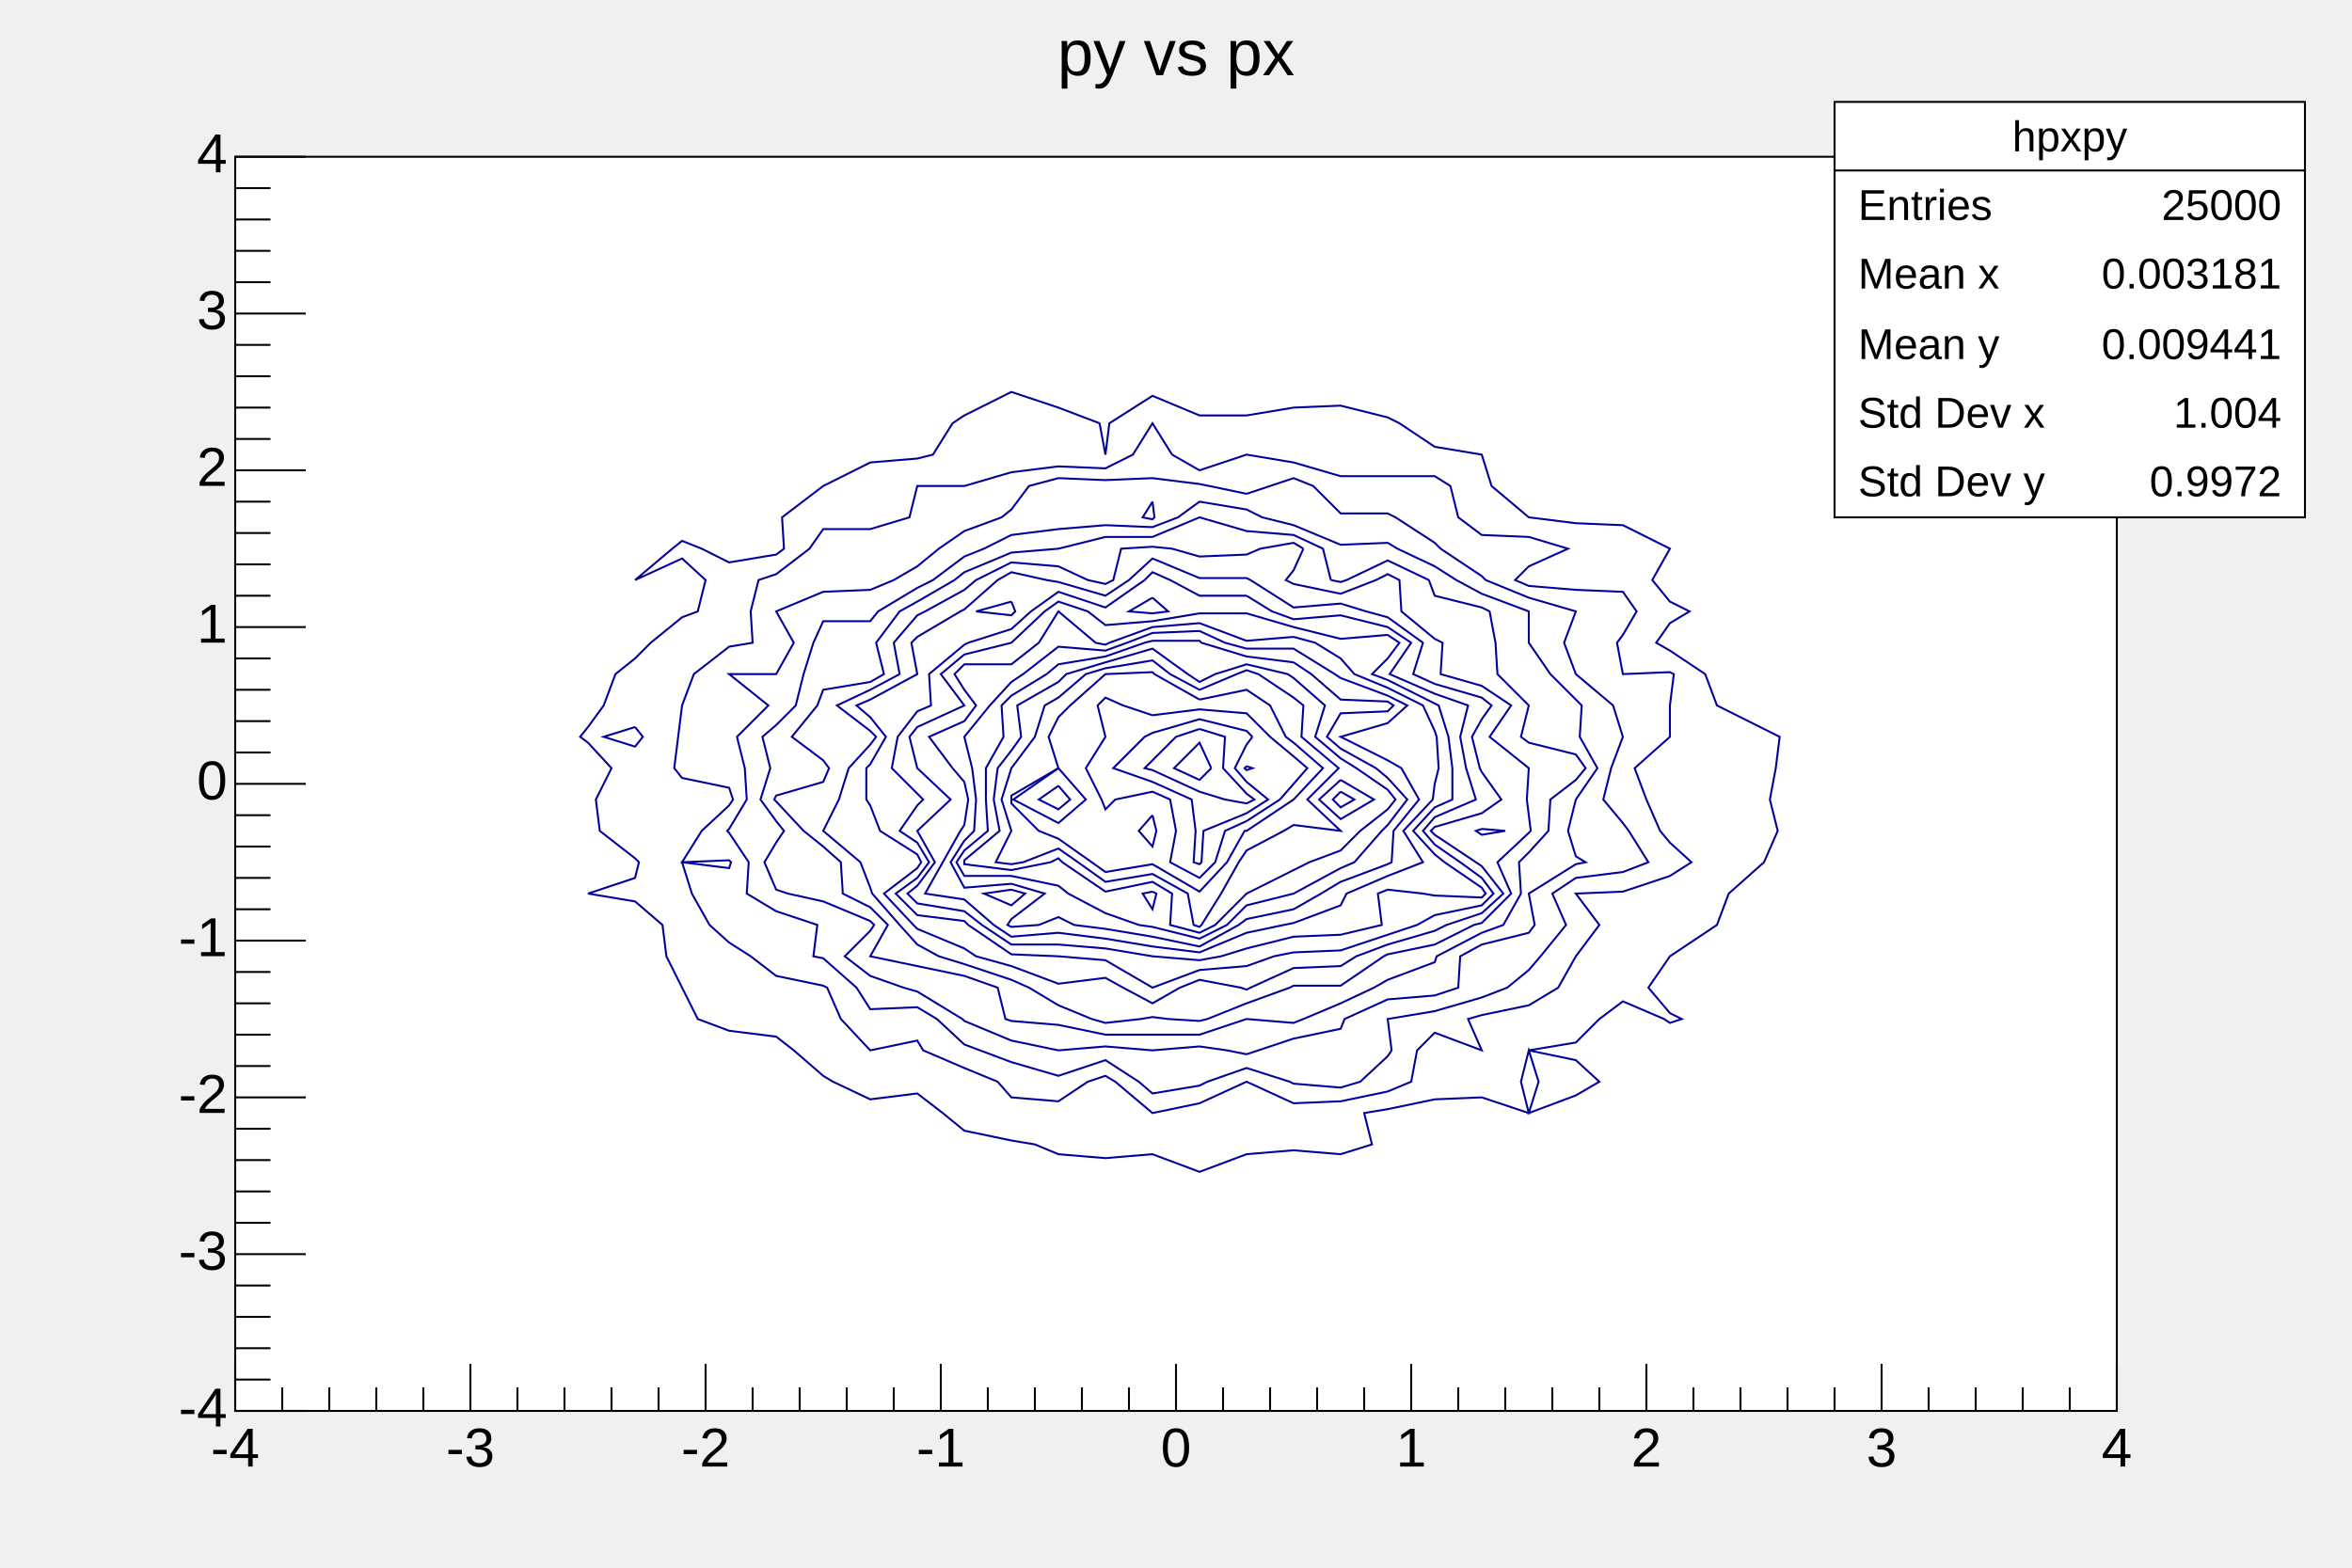
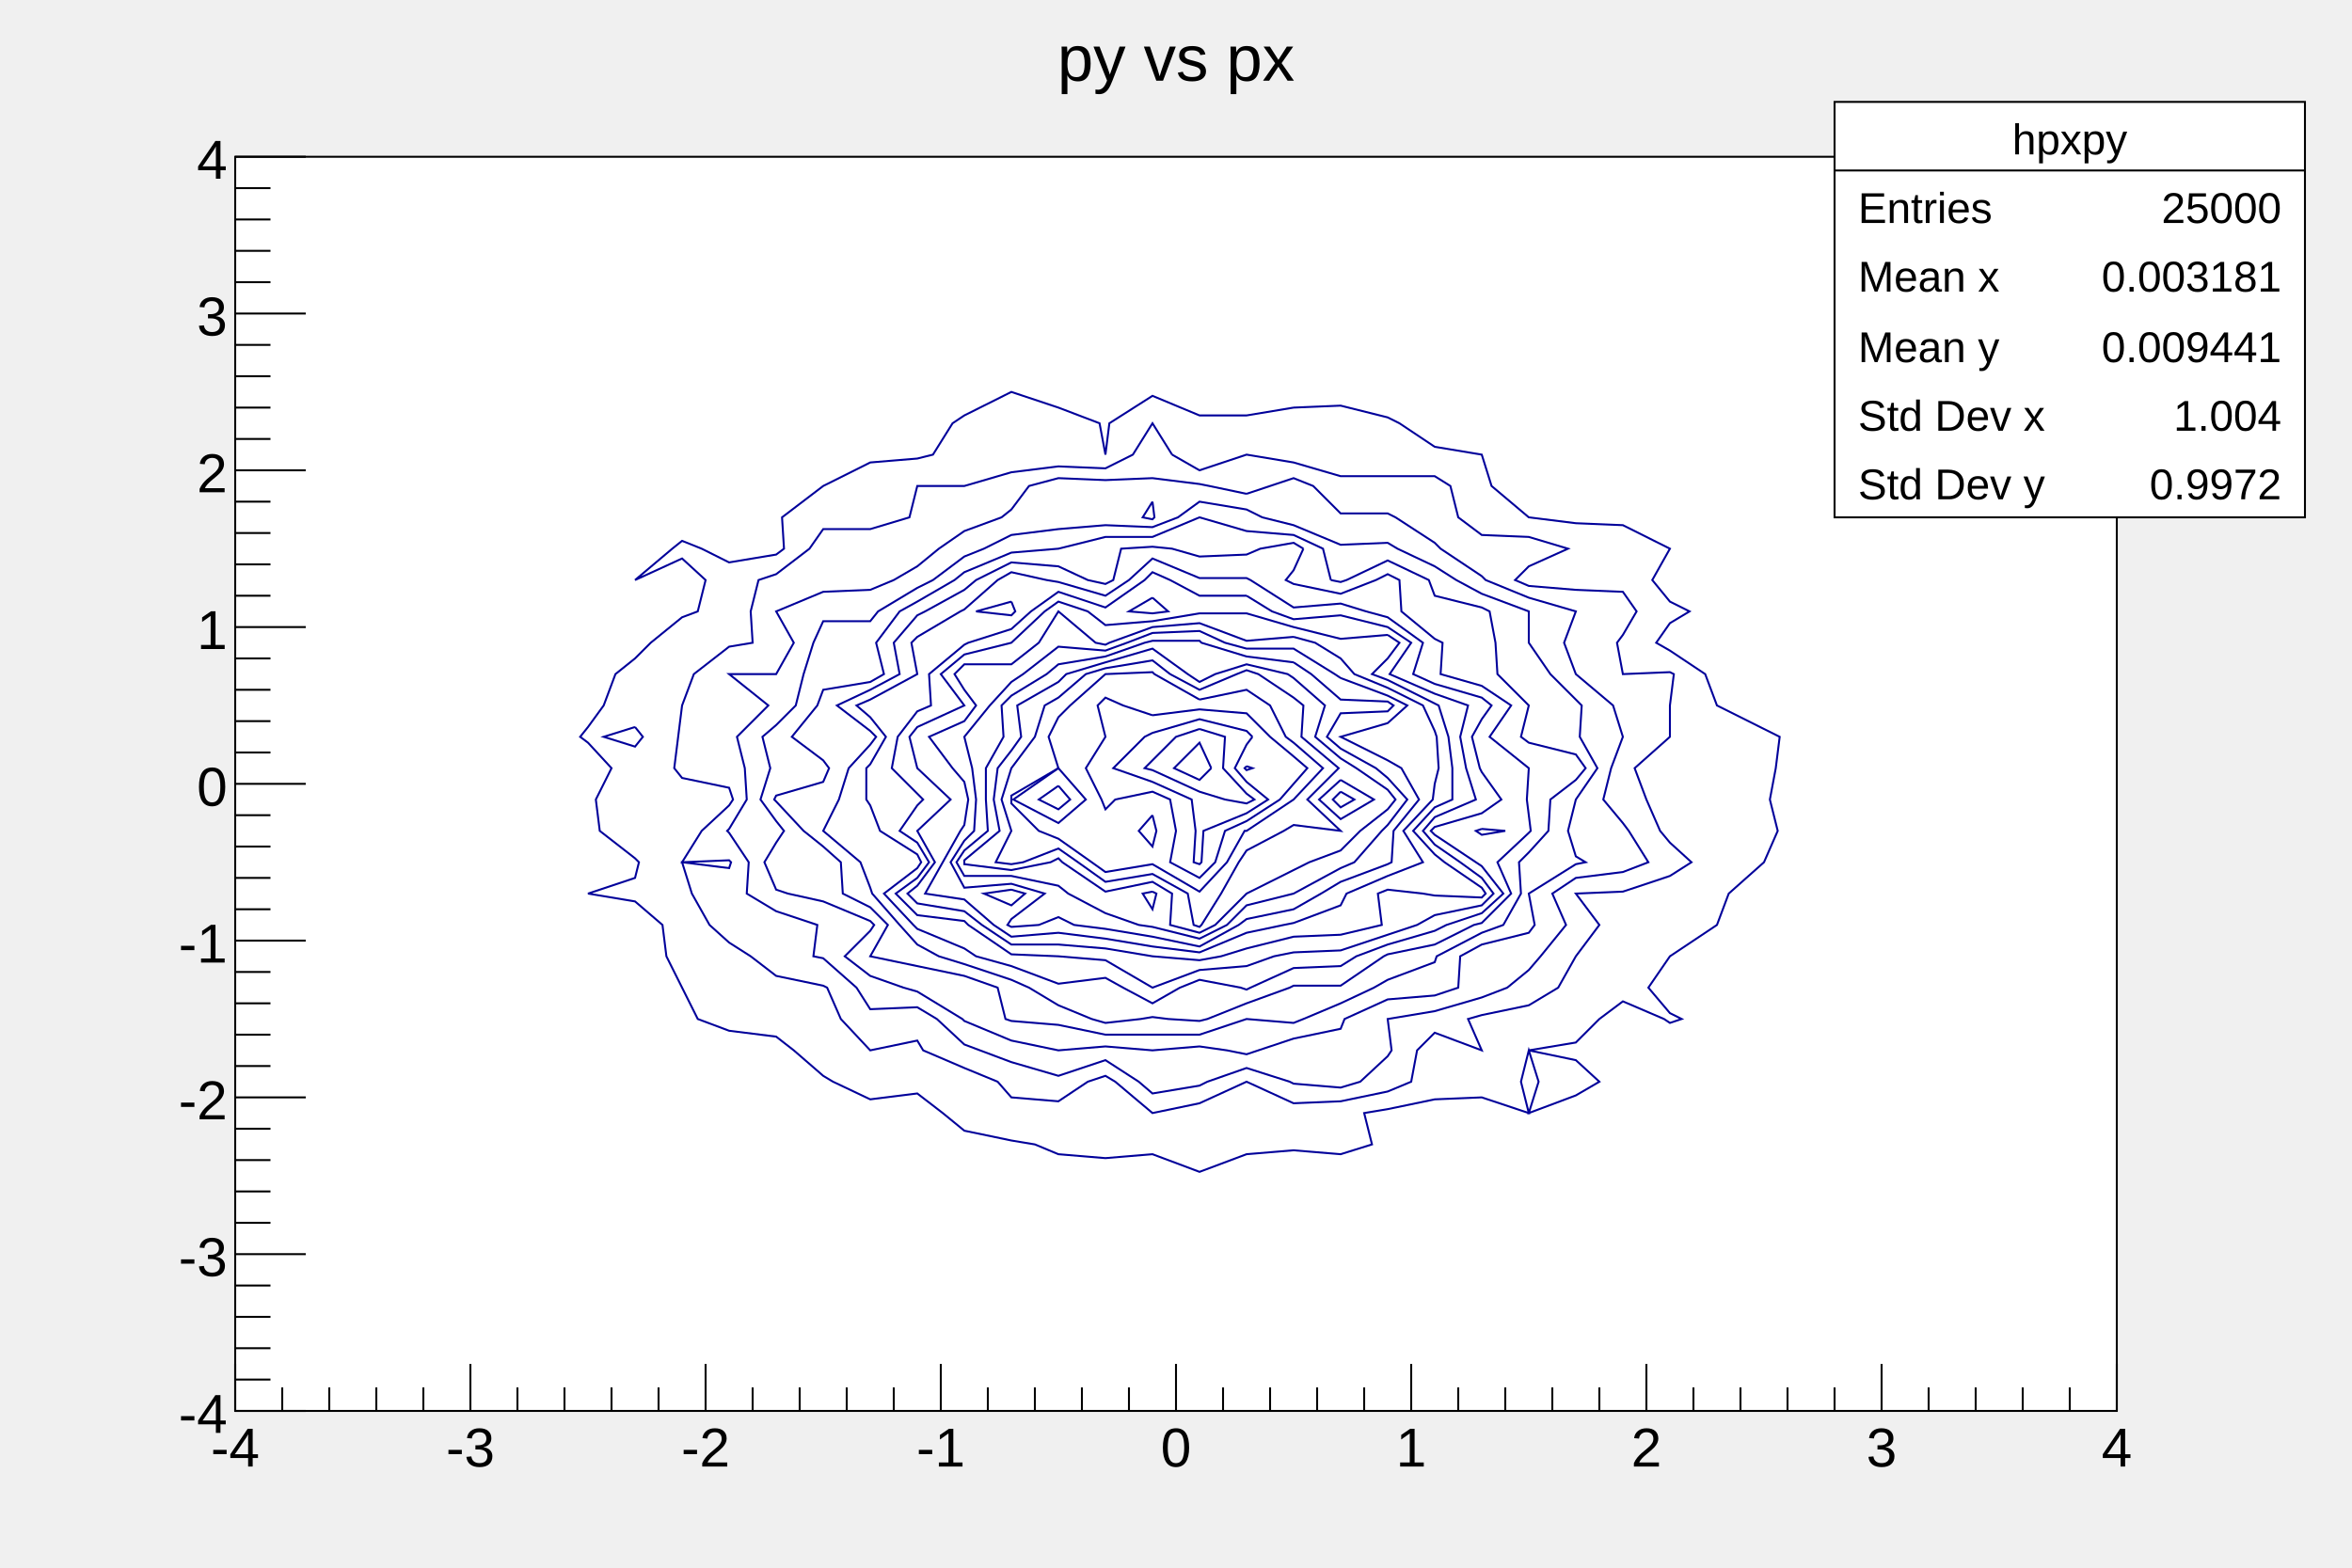
<svg xmlns="http://www.w3.org/2000/svg" viewBox="0 0 1200 800" preserveAspectRatio="none" width="1200" height="800">
  <rect x="0" y="0" width="1200" height="800" style="fill: none;" />
  <g>
    <g transform="translate(120,80)">
      <rect x="0" y="0" width="960" height="640" style="fill: white; stroke: black; stroke-width: 1;" />
      <svg x="0" y="0" overflow="hidden" width="960" height="640" viewBox="0 0 960 640">
        <g objname="hpxpy" objtype="TH2F">
          <path d="M540,128l24,-1l24,6l6,3l18,12l24,4l5,16l19,16l24,3l24,1l24,12l0,0l-9,16l9,11l10,5l-10,6l-7,10l7,4l18,12l6,16l24,12l8,4l-2,16l-3,16l4,16l-7,16l0,0l-18,16l-6,16l0,0l-24,16l0,0l-11,16l11,13l6,3l-6,2l-3,-2l-21,-9l-12,9l-12,12l-24,4l24,5l12,11l-12,7l-24,9l0,0l0,0l5,-16l-5,-16l-4,16l4,16l-24,-8l-24,1l-24,5l-12,2l4,16l-16,5l-24,-2l-24,2l-24,9l-24,-9l-24,2l-24,-2l-12,-5l-12,-2l-24,-5l-11,-9l-13,-10l-24,3l-19,-9l-5,-3l-15,-13l-9,-7l-24,-3l-16,-6l-8,-16l-8,-16l-2,-16l-14,-12l-24,-4l0,0l24,-8l2,-8l-2,-2l-18,-14l-2,-16l8,-16l-12,-13l-4,-3l4,-5l8,-11l6,-16l10,-8l8,-8l16,-13l8,-3l4,-16l-12,-11l-24,11l0,0l0,0l0,0l19,-16l5,-4l10,4l14,7l24,-4l4,-3l-1,-16l21,-16l0,0l24,-12l24,-2l8,-2l10,-16l6,-4l24,-12l24,8l21,8l3,16l2,-16l22,-14l24,10l24,0l24,-4" style="fill: none; stroke: rgb(0,0,154); stroke-width: 1;" />
          <path d="M204,291l-16,5l16,5l4,-5l-4,-5" style="fill: none; stroke: rgb(0,0,154); stroke-width: 1;" />
          <path d="M396,120l0,0l0,0" style="fill: none; stroke: rgb(0,0,154); stroke-width: 1;" />
          <path d="M478,152l14,8l24,-8l0,0l0,0l24,4l24,7l24,0l24,0l8,5l4,16l12,9l24,1l20,6l-20,9l-7,7l7,3l24,2l24,1l7,10l-7,12l-3,4l3,16l24,-1l2,1l-2,16l0,16l0,0l-18,16l6,16l7,16l5,6l11,10l-11,7l-24,8l-24,1l12,16l-12,16l0,0l-9,16l-15,9l-24,5l-7,2l7,16l-24,-9l-9,9l-3,16l-12,5l-24,5l-24,1l-24,-11l-24,11l-24,5l0,0l0,0l-19,-16l-5,-3l-9,3l-15,10l-24,-2l-7,-8l-17,-7l-21,-9l-3,-5l-24,5l0,0l0,0l-15,-16l-7,-16l-2,-1l-24,-5l-13,-10l-11,-7l-10,-9l-9,-16l-5,-16l24,3l1,-3l-1,-1l-24,1l0,0l0,0l10,-16l14,-13l2,-3l-2,-6l-24,-5l-4,-5l2,-16l2,-16l0,0l6,-16l18,-14l12,-2l-1,-16l4,-16l9,-3l17,-13l7,-10l24,0l20,-6l4,-16l0,0l24,0l24,-7l24,-3l24,1l14,-7l10,-16l10,16" style="fill: none; stroke: rgb(0,0,154); stroke-width: 1;" />
          <path d="M636,456l0,0l0,0l0,0" style="fill: none; stroke: rgb(0,0,154); stroke-width: 1;" />
          <path d="M468,136l0,0l0,0" style="fill: none; stroke: rgb(0,0,154); stroke-width: 1;" />
          <path d="M516,172l12,-4l12,-4l10,4l14,14l24,0l4,2l20,13l3,3l21,14l2,2l22,9l24,7l0,0l-6,16l6,16l19,16l5,16l0,0l-6,16l-4,16l10,12l3,4l10,16l-13,5l-24,3l-12,8l7,16l-13,16l-6,7l-11,9l-13,5l-24,7l-24,4l2,16l-2,3l-14,13l-10,3l-24,-2l-2,-1l-22,-7l-20,7l-4,2l-24,4l-7,-6l-17,-11l-24,8l-24,-7l-16,-6l-8,-3l-14,-13l-10,-6l-24,1l-7,-11l-17,-15l-5,-1l2,-16l-21,-7l-15,-9l1,-16l-10,-15l-1,-1l1,-1l9,-15l-1,-16l-4,-16l16,-16l-20,-16l0,0l24,0l9,-16l-9,-16l0,0l24,-10l24,-1l12,-5l12,-7l11,-9l13,-9l19,-7l5,-4l9,-12l15,-4l24,1l24,-1l24,3l5,1l19,4" style="fill: none; stroke: rgb(0,0,154); stroke-width: 1;" />
          <path d="M468,176l-5,8l5,1l1,-1l-1,-8" style="fill: none; stroke: rgb(0,0,154); stroke-width: 1;" />
          <path d="M524,184l16,4l24,10l24,-1l5,3l19,9l11,7l13,7l24,9l0,16l11,16l13,13l3,3l-1,16l9,16l-11,16l0,0l-4,16l4,13l5,3l-5,1l-24,15l3,16l-3,4l-24,6l-11,6l-1,16l-12,4l-24,2l-22,10l-2,5l-24,5l-18,6l-6,2l-10,-2l-14,-2l-24,2l-24,-2l-24,2l0,0l0,0l-24,-5l-24,-10l-1,-1l-23,-14l-7,-2l-17,-6l-13,-10l13,-13l2,-3l-2,-2l-24,-10l-18,-4l-6,-2l-6,-14l6,-10l4,-6l-4,-5l-8,-11l5,-16l-4,-16l7,-6l10,-10l4,-16l5,-16l5,-11l24,0l4,-5l20,-12l8,-4l16,-12l10,-4l14,-7l24,-3l24,-2l24,1l13,-5l11,-8l24,4l8,4" style="fill: none; stroke: rgb(0,0,154); stroke-width: 1;" />
          <path d="M468,456l0,0l0,0" style="fill: none; stroke: rgb(0,0,154); stroke-width: 1;" />
          <path d="M559,216l5,1l3,-1l21,-10l21,10l3,8l24,6l4,2l3,16l1,16l16,16l0,0l-4,16l4,3l24,6l5,7l-5,6l-13,10l-1,16l-10,11l-5,5l1,16l-9,16l-11,4l-23,12l-1,3l-24,9l-7,4l-17,8l-19,8l-5,2l-24,-2l-24,8l-24,0l-24,0l-24,-5l-24,-2l-3,-1l-4,-16l-17,-6l-24,-5l-24,-5l0,0l9,-16l-9,-9l-14,-7l-1,-16l-9,-8l-10,-8l-14,-15l-1,-1l1,-2l24,-7l3,-7l-3,-4l-16,-12l13,-16l3,-8l24,-4l7,-4l-4,-16l12,-16l9,-5l19,-11l5,-4l24,-10l24,-2l0,0l24,-6l24,0l24,-10l24,7l24,2l15,7l4,16" style="fill: none; stroke: rgb(0,0,154); stroke-width: 1;" />
          <path d="M492,184l0,0l0,0" style="fill: none; stroke: rgb(0,0,154); stroke-width: 1;" />
          <path d="M545,200l-5,11l-4,5l4,2l24,5l18,-7l6,-3l6,3l1,16l17,14l4,2l-1,16l21,6l15,10l-11,16l20,16l0,0l-1,16l1,8l1,8l-1,1l-16,15l7,16l-15,15l-4,1l-20,10l-24,5l-2,1l-22,15l-24,0l-2,1l-22,8l-20,8l-4,1l-16,-1l-8,-1l-6,1l-18,2l-7,-2l-17,-7l-15,-9l-9,-4l-24,-8l-13,-4l-11,-6l-9,-10l-14,-16l-1,-3l-5,-13l-19,-16l0,0l8,-16l5,-16l11,-12l3,-4l-3,-3l-17,-13l17,-8l15,-8l-3,-16l12,-14l4,-2l20,-11l6,-5l18,-9l24,2l15,7l9,2l4,-2l4,-16l16,-1l10,1l14,4l24,-1l7,-3l17,-3l5,3" style="fill: none; stroke: rgb(0,0,154); stroke-width: 1;" />
          <path d="M636,343l-3,1l3,2l12,-2l-12,-1" style="fill: none; stroke: rgb(0,0,154); stroke-width: 1;" />
          <path d="M518,216l22,14l24,-2l13,4l11,3l18,13l-5,16l11,5l24,7l5,4l-5,7l-5,9l4,16l1,2l10,14l-10,7l-24,7l-2,2l2,2l21,14l3,2l11,14l-11,10l-18,6l-6,3l-24,7l-16,6l-8,5l-24,1l-22,10l-2,1l-3,-1l-21,-4l-10,4l-14,8l-15,-8l-9,-5l-24,3l-24,-9l-18,-5l-6,-4l-24,-10l-2,-2l-15,-16l17,-13l2,-3l-2,-4l-19,-12l-5,-13l-2,-3l0,-16l2,-2l8,-14l-8,-10l-7,-6l7,-3l24,-13l-3,-16l3,-3l22,-13l2,-1l17,-15l7,-4l18,4l6,1l24,7l12,-8l12,-11l24,10l24,0l2,1" style="fill: none; stroke: rgb(0,0,154); stroke-width: 1;" />
          <path d="M396,227l-18,5l18,2l2,-2l-2,-5" style="fill: none; stroke: rgb(0,0,154); stroke-width: 1;" />
          <path d="M516,224l13,8l11,4l24,-2l24,6l12,8l-11,16l23,10l17,6l-4,16l3,16l5,16l-21,9l-6,7l6,7l13,9l11,8l6,8l-6,6l-24,5l-9,5l-15,5l-24,8l-24,1l-10,2l-14,5l-24,2l-24,9l0,0l0,0l-24,-14l-24,-2l-24,-1l-22,-15l-2,-2l-24,-3l-11,-11l11,-8l6,-8l-6,-10l-9,-6l9,-13l3,-3l-3,-3l-13,-13l3,-16l10,-13l7,-3l-1,-16l18,-15l2,-1l22,-7l10,-9l14,-10l24,8l20,-14l4,-4l9,4l15,8l24,0" style="fill: none; stroke: rgb(0,0,154); stroke-width: 1;" />
          <path d="M468,225l-12,7l12,1l8,-1l-8,-7" style="fill: none; stroke: rgb(0,0,154); stroke-width: 1;" />
          <path d="M588,244l6,4l-6,8l-8,8l8,3l24,12l2,1l5,16l2,16l0,16l-9,4l-11,12l11,12l5,4l19,13l2,3l-2,2l-24,-1l-6,-1l-18,-2l-5,2l2,16l-21,5l-24,1l-24,6l-13,4l-11,2l-24,-2l0,0l-24,-4l-24,-2l-24,0l-15,-10l-9,-7l-24,-4l-5,-5l5,-4l9,-12l-9,-16l0,0l17,-16l-17,-16l-4,-16l4,-5l24,-11l-12,-16l12,-10l24,-6l0,0l17,-16l7,-5l15,5l9,7l24,-2l24,-4l24,0l24,7l24,6l24,-2" style="fill: none; stroke: rgb(0,0,154); stroke-width: 1;" />
          <path d="M540,245l11,3l13,8l7,8l17,7l18,9l6,13l1,3l1,16l-2,8l-1,8l-15,16l10,16l-18,7l-21,9l-3,6l-24,9l-5,1l-19,4l-24,10l-24,-3l-24,-4l-24,-3l-24,2l-9,-6l-15,-13l-20,-3l9,-16l9,-16l2,-3l2,-13l-2,-9l-6,-7l-12,-16l18,-8l6,-8l-6,-8l-5,-8l5,-5l24,0l14,-11l10,-16l19,16l5,1l2,-1l22,-8l24,-2l24,9l24,-2" style="fill: none; stroke: rgb(0,0,154); stroke-width: 1;" />
          <path d="M396,374l-14,2l14,6l7,-6l-7,-2" style="fill: none; stroke: rgb(0,0,154); stroke-width: 1;" />
          <path d="M420,232l0,0l0,0" style="fill: none; stroke: rgb(0,0,154); stroke-width: 1;" />
          <path d="M564,266l24,9l10,5l-10,9l-24,7l24,12l7,4l9,16l-13,16l-1,16l-2,1l-24,9l-10,6l-14,8l-24,5l-4,3l-20,11l-24,-5l-24,-4l-16,-2l-8,-4l-10,4l-14,1l-2,-1l2,-3l17,-13l-17,-5l-24,2l-7,-13l7,-11l5,-5l1,-16l-2,-16l-4,-16l0,0l13,-16l11,-12l6,-4l18,-14l24,2l11,-4l13,-5l24,-1l13,6l11,3l24,0l21,13l3,2" style="fill: none; stroke: rgb(0,0,154); stroke-width: 1;" />
          <path d="M540,258l9,6l15,13l24,1l3,2l-3,3l-24,1l-7,12l7,6l18,10l6,5l10,11l-10,13l-3,3l-14,16l-7,3l-24,13l0,0l-24,6l-10,10l-14,7l-24,-6l-7,-1l-17,-6l-19,-10l-5,-4l-24,-5l-24,0l-4,-7l4,-6l12,-10l-1,-16l0,-16l9,-16l-1,-16l5,-5l18,-11l6,-5l24,-4l20,-7l4,-1l24,0l1,1l23,7l24,3" style="fill: none; stroke: rgb(0,0,154); stroke-width: 1;" />
          <path d="M468,375l-5,1l5,8l2,-8l-2,-1" style="fill: none; stroke: rgb(0,0,154); stroke-width: 1;" />
          <path d="M564,324l-4,4l4,4l7,-4l-7,-4" style="fill: none; stroke: rgb(0,0,154); stroke-width: 1;" />
          <path d="M486,264l6,4l8,-4l16,-5l21,5l3,2l16,14l-5,16l13,11l8,5l16,11l4,5l-4,5l-14,11l-10,10l-16,6l-8,4l-24,12l0,0l-16,16l-8,4l-15,-4l1,-16l-10,-6l-24,5l-22,-15l-2,-2l-4,2l-20,4l-24,-3l0,-1l0,-1l18,-15l-3,-16l2,-16l7,-9l5,-7l-2,-16l21,-12l4,-4l20,-6l24,-7l18,13" style="fill: none; stroke: rgb(0,0,154); stroke-width: 1;" />
          <path d="M564,318l-11,10l11,10l17,-10l-17,-10" style="fill: none; stroke: rgb(0,0,154); stroke-width: 1;" />
          <path d="M477,264l15,8l19,-8l5,-2l6,2l18,12l5,4l-1,16l19,16l-16,16l17,16l0,0l0,0l0,0l-24,-3l-5,3l-19,10l-4,6l-9,16l-10,16l-1,1l-3,-1l-3,-16l-18,-10l-24,4l-14,-10l-10,-7l-18,7l-6,1l-8,-1l8,-16l-5,-16l5,-16l0,0l12,-16l5,-16l7,-4l14,-12l10,-3l24,-4l9,7" style="fill: none; stroke: rgb(0,0,154); stroke-width: 1;" />
          <path d="M420,321l-10,7l10,5l6,-5l-6,-7" style="fill: none; stroke: rgb(0,0,154); stroke-width: 1;" />
          <path d="M492,277l24,-5l12,8l8,16l4,3l15,13l-15,16l0,0l-24,16l-1,0l-9,16l-14,15l-24,-14l-24,4l-7,-5l-17,-12l-10,-4l-14,-14l0,-2l0,-2l24,-14l-5,-16l5,-10l6,-6l18,-16l0,0l24,-1l1,1l23,13" style="fill: none; stroke: rgb(0,0,154); stroke-width: 1;" />
          <path d="M468,336l-7,8l7,8l2,-8l-2,-8" style="fill: none; stroke: rgb(0,0,154); stroke-width: 1;" />
          <path d="M420,312l-23,16l23,12l14,-12l-14,-16" style="fill: none; stroke: rgb(0,0,154); stroke-width: 1;" />
          <path d="M468,285l24,-3l24,2l12,12l12,10l7,6l-7,8l-7,8l-17,11l-11,5l-5,16l-8,8l-15,-8l3,-16l-3,-16l-9,-4l-19,4l-5,5l-2,-5l-8,-16l10,-16l-4,-16l4,-4l9,4l15,5" style="fill: none; stroke: rgb(0,0,154); stroke-width: 1;" />
          <path d="M516,311l-1,1l1,1l3,-1l-3,-1" style="fill: none; stroke: rgb(0,0,154); stroke-width: 1;" />
          <path d="M519,296l-3,4l-6,12l6,7l11,9l-11,7l-22,9l-1,16l-1,1l-3,-1l1,-16l-2,-16l-20,-9l-20,-7l16,-16l4,-2l24,-7l24,6l3,3" style="fill: none; stroke: rgb(0,0,154); stroke-width: 1;" />
          <path d="M492,292l13,4l-1,16l12,13l4,3l-4,2l-11,-2l-13,-4l-24,-11l-4,-1l4,-4l12,-12l12,-4" style="fill: none; stroke: rgb(0,0,154); stroke-width: 1;" />
          <path d="M498,312l-6,6l-13,-6l13,-13l6,13" style="fill: none; stroke: rgb(0,0,154); stroke-width: 1;" />
          <path d="M492,312l0,0l0,0l0,0l0,0" style="fill: none; stroke: rgb(0,0,154); stroke-width: 1;" />
        </g>
      </svg>
      <g>
        <g transform="translate(0,640)">
          <path d="M0,-24v24m24,-12v12m24,-12v12m24,-12v12m24,-12v12m24,-24v24m24,-12v12m24,-12v12m24,-12v12m24,-12v12m24,-24v24m24,-12v12m24,-12v12m24,-12v12m24,-12v12m24,-24v24m24,-12v12m24,-12v12m24,-12v12m24,-12v12m24,-24v24m24,-12v12m24,-12v12m24,-12v12m24,-12v12m24,-24v24m24,-12v12m24,-12v12m24,-12v12m24,-12v12m24,-24v24m24,-12v12m24,-12v12m24,-12v12m24,-12v12m24,-24v24m24,-12v12m24,-12v12m24,-12v12m24,-12v12m24,-24v24" style="stroke: black; stroke-width: 1;" />
          <g font-family="Arial" font-size="28" space="preserve">
-             <text text-anchor="middle" x="0" y="0" fill="black" transform="translate(0,6)" dy=".8em">-4</text>
-             <text text-anchor="middle" x="0" y="0" fill="black" transform="translate(120,6)" dy=".8em">-3</text>
-             <text text-anchor="middle" x="0" y="0" fill="black" transform="translate(240,6)" dy=".8em">-2</text>
-             <text text-anchor="middle" x="0" y="0" fill="black" transform="translate(360,6)" dy=".8em">-1</text>
-             <text text-anchor="middle" x="0" y="0" fill="black" transform="translate(480,6)" dy=".8em">0</text>
-             <text text-anchor="middle" x="0" y="0" fill="black" transform="translate(600,6)" dy=".8em">1</text>
-             <text text-anchor="middle" x="0" y="0" fill="black" transform="translate(720,6)" dy=".8em">2</text>
-             <text text-anchor="middle" x="0" y="0" fill="black" transform="translate(840,6)" dy=".8em">3</text>
-             <text text-anchor="middle" x="0" y="0" fill="black" transform="translate(960,6)" dy=".8em">4</text>
+             <text fill="black" text-anchor="middle" dy=".8em" transform="translate(0,6)">-4</text>
+             <text fill="black" text-anchor="middle" dy=".8em" transform="translate(120,6)">-3</text>
+             <text fill="black" text-anchor="middle" dy=".8em" transform="translate(240,6)">-2</text>
+             <text fill="black" text-anchor="middle" dy=".8em" transform="translate(360,6)">-1</text>
+             <text fill="black" text-anchor="middle" dy=".8em" transform="translate(480,6)">0</text>
+             <text fill="black" text-anchor="middle" dy=".8em" transform="translate(600,6)">1</text>
+             <text fill="black" text-anchor="middle" dy=".8em" transform="translate(720,6)">2</text>
+             <text fill="black" text-anchor="middle" dy=".8em" transform="translate(840,6)">3</text>
+             <text fill="black" text-anchor="middle" dy=".8em" transform="translate(960,6)">4</text>
          </g>
        </g>
        <g>
          <path d="M36,640h-36m18,-16h-18m18,-16h-18m18,-16h-18m18,-16h-18m36,-16h-36m18,-16h-18m18,-16h-18m18,-16h-18m18,-16h-18m36,-16h-36m18,-16h-18m18,-16h-18m18,-16h-18m18,-16h-18m36,-16h-36m18,-16h-18m18,-16h-18m18,-16h-18m18,-16h-18m36,-16h-36m18,-16h-18m18,-16h-18m18,-16h-18m18,-16h-18m36,-16h-36m18,-16h-18m18,-16h-18m18,-16h-18m18,-16h-18m36,-16h-36m18,-16h-18m18,-16h-18m18,-16h-18m18,-16h-18m36,-16h-36m18,-16h-18m18,-16h-18m18,-16h-18m18,-16h-18m36,-16h-36" style="stroke: black; stroke-width: 1;" />
          <g font-family="Arial" font-size="28" space="preserve">
-             <text text-anchor="end" x="0" y="0" fill="black" transform="translate(-4,640)" dominant-baseline="middle">-4</text>
-             <text text-anchor="end" x="0" y="0" fill="black" transform="translate(-4,560)" dominant-baseline="middle">-3</text>
-             <text text-anchor="end" x="0" y="0" fill="black" transform="translate(-4,480)" dominant-baseline="middle">-2</text>
-             <text text-anchor="end" x="0" y="0" fill="black" transform="translate(-4,400)" dominant-baseline="middle">-1</text>
-             <text text-anchor="end" x="0" y="0" fill="black" transform="translate(-4,320)" dominant-baseline="middle">0</text>
-             <text text-anchor="end" x="0" y="0" fill="black" transform="translate(-4,240)" dominant-baseline="middle">1</text>
-             <text text-anchor="end" x="0" y="0" fill="black" transform="translate(-4,160)" dominant-baseline="middle">2</text>
-             <text text-anchor="end" x="0" y="0" fill="black" transform="translate(-4,80)" dominant-baseline="middle">3</text>
-             <text text-anchor="end" x="0" y="0" fill="black" transform="translate(-4,0)" dominant-baseline="middle">4</text>
+             <text fill="black" text-anchor="end" dy=".4em" transform="translate(-4,640)">-4</text>
+             <text fill="black" text-anchor="end" dy=".4em" transform="translate(-4,560)">-3</text>
+             <text fill="black" text-anchor="end" dy=".4em" transform="translate(-4,480)">-2</text>
+             <text fill="black" text-anchor="end" dy=".4em" transform="translate(-4,400)">-1</text>
+             <text fill="black" text-anchor="end" dy=".4em" transform="translate(-4,320)">0</text>
+             <text fill="black" text-anchor="end" dy=".4em" transform="translate(-4,240)">1</text>
+             <text fill="black" text-anchor="end" dy=".4em" transform="translate(-4,160)">2</text>
+             <text fill="black" text-anchor="end" dy=".4em" transform="translate(-4,80)">3</text>
+             <text fill="black" text-anchor="end" dy=".4em" transform="translate(-4,0)">4</text>
          </g>
        </g>
      </g>
    </g>
    <g objname="title" objtype="TPaveText" transform="translate(336,8)" font-family="Arial" font-size="33" space="preserve">
      <path d="M0,0h528v40h-528z" style="fill: none;" />
-       <text text-anchor="middle" x="0" y="0" fill="black" transform="translate(264,21)" dominant-baseline="middle" opacity="1">py vs px</text>
+       <text fill="black" text-anchor="middle" dy=".4em" transform="translate(264,20)">py vs px</text>
    </g>
    <g objname="stats" objtype="TPaveStats" transform="translate(936,52)" font-family="Arial" font-size="22" space="preserve">
      <path d="M0,0h240v212h-240z" style="fill: white; stroke: black; stroke-width: 1;" />
-       <text text-anchor="middle" x="0" y="0" fill="black" transform="translate(120,19)" dominant-baseline="middle" opacity="1">hpxpy</text>
-       <text text-anchor="start" x="0" y="0" fill="black" transform="translate(12,54)" dominant-baseline="middle" opacity="1">Entries </text>
-       <text text-anchor="end" x="0" y="0" fill="black" transform="translate(228,54)" dominant-baseline="middle" opacity="1"> 25000</text>
-       <text text-anchor="start" x="0" y="0" fill="black" transform="translate(12,89)" dominant-baseline="middle" opacity="1">Mean x </text>
-       <text text-anchor="end" x="0" y="0" fill="black" transform="translate(228,89)" dominant-baseline="middle" opacity="1"> 0.003181</text>
-       <text text-anchor="start" x="0" y="0" fill="black" transform="translate(12,125)" dominant-baseline="middle" opacity="1">Mean y </text>
-       <text text-anchor="end" x="0" y="0" fill="black" transform="translate(228,125)" dominant-baseline="middle" opacity="1"> 0.009441</text>
-       <text text-anchor="start" x="0" y="0" fill="black" transform="translate(12,160)" dominant-baseline="middle" opacity="1">Std Dev x </text>
-       <text text-anchor="end" x="0" y="0" fill="black" transform="translate(228,160)" dominant-baseline="middle" opacity="1"> 1.004</text>
-       <text text-anchor="start" x="0" y="0" fill="black" transform="translate(12,195)" dominant-baseline="middle" opacity="1">Std Dev y </text>
-       <text text-anchor="end" x="0" y="0" fill="black" transform="translate(228,195)" dominant-baseline="middle" opacity="1"> 0.9972</text>
+       <text fill="black" text-anchor="middle" dy=".4em" transform="translate(120,18)">hpxpy</text>
+       <text fill="black" text-anchor="start" dy=".4em" transform="translate(12,53)">Entries </text>
+       <text fill="black" text-anchor="end" dy=".4em" transform="translate(228,53)"> 25000</text>
+       <text fill="black" text-anchor="start" dy=".4em" transform="translate(12,88)">Mean x </text>
+       <text fill="black" text-anchor="end" dy=".4em" transform="translate(228,88)"> 0.003181</text>
+       <text fill="black" text-anchor="start" dy=".4em" transform="translate(12,124)">Mean y </text>
+       <text fill="black" text-anchor="end" dy=".4em" transform="translate(228,124)"> 0.009441</text>
+       <text fill="black" text-anchor="start" dy=".4em" transform="translate(12,159)">Std Dev x </text>
+       <text fill="black" text-anchor="end" dy=".4em" transform="translate(228,159)"> 1.004</text>
+       <text fill="black" text-anchor="start" dy=".4em" transform="translate(12,194)">Std Dev y </text>
+       <text fill="black" text-anchor="end" dy=".4em" transform="translate(228,194)"> 0.9972</text>
      <path d="M0,35h240" style="stroke: black; stroke-width: 1;" />
    </g>
  </g>
</svg>
